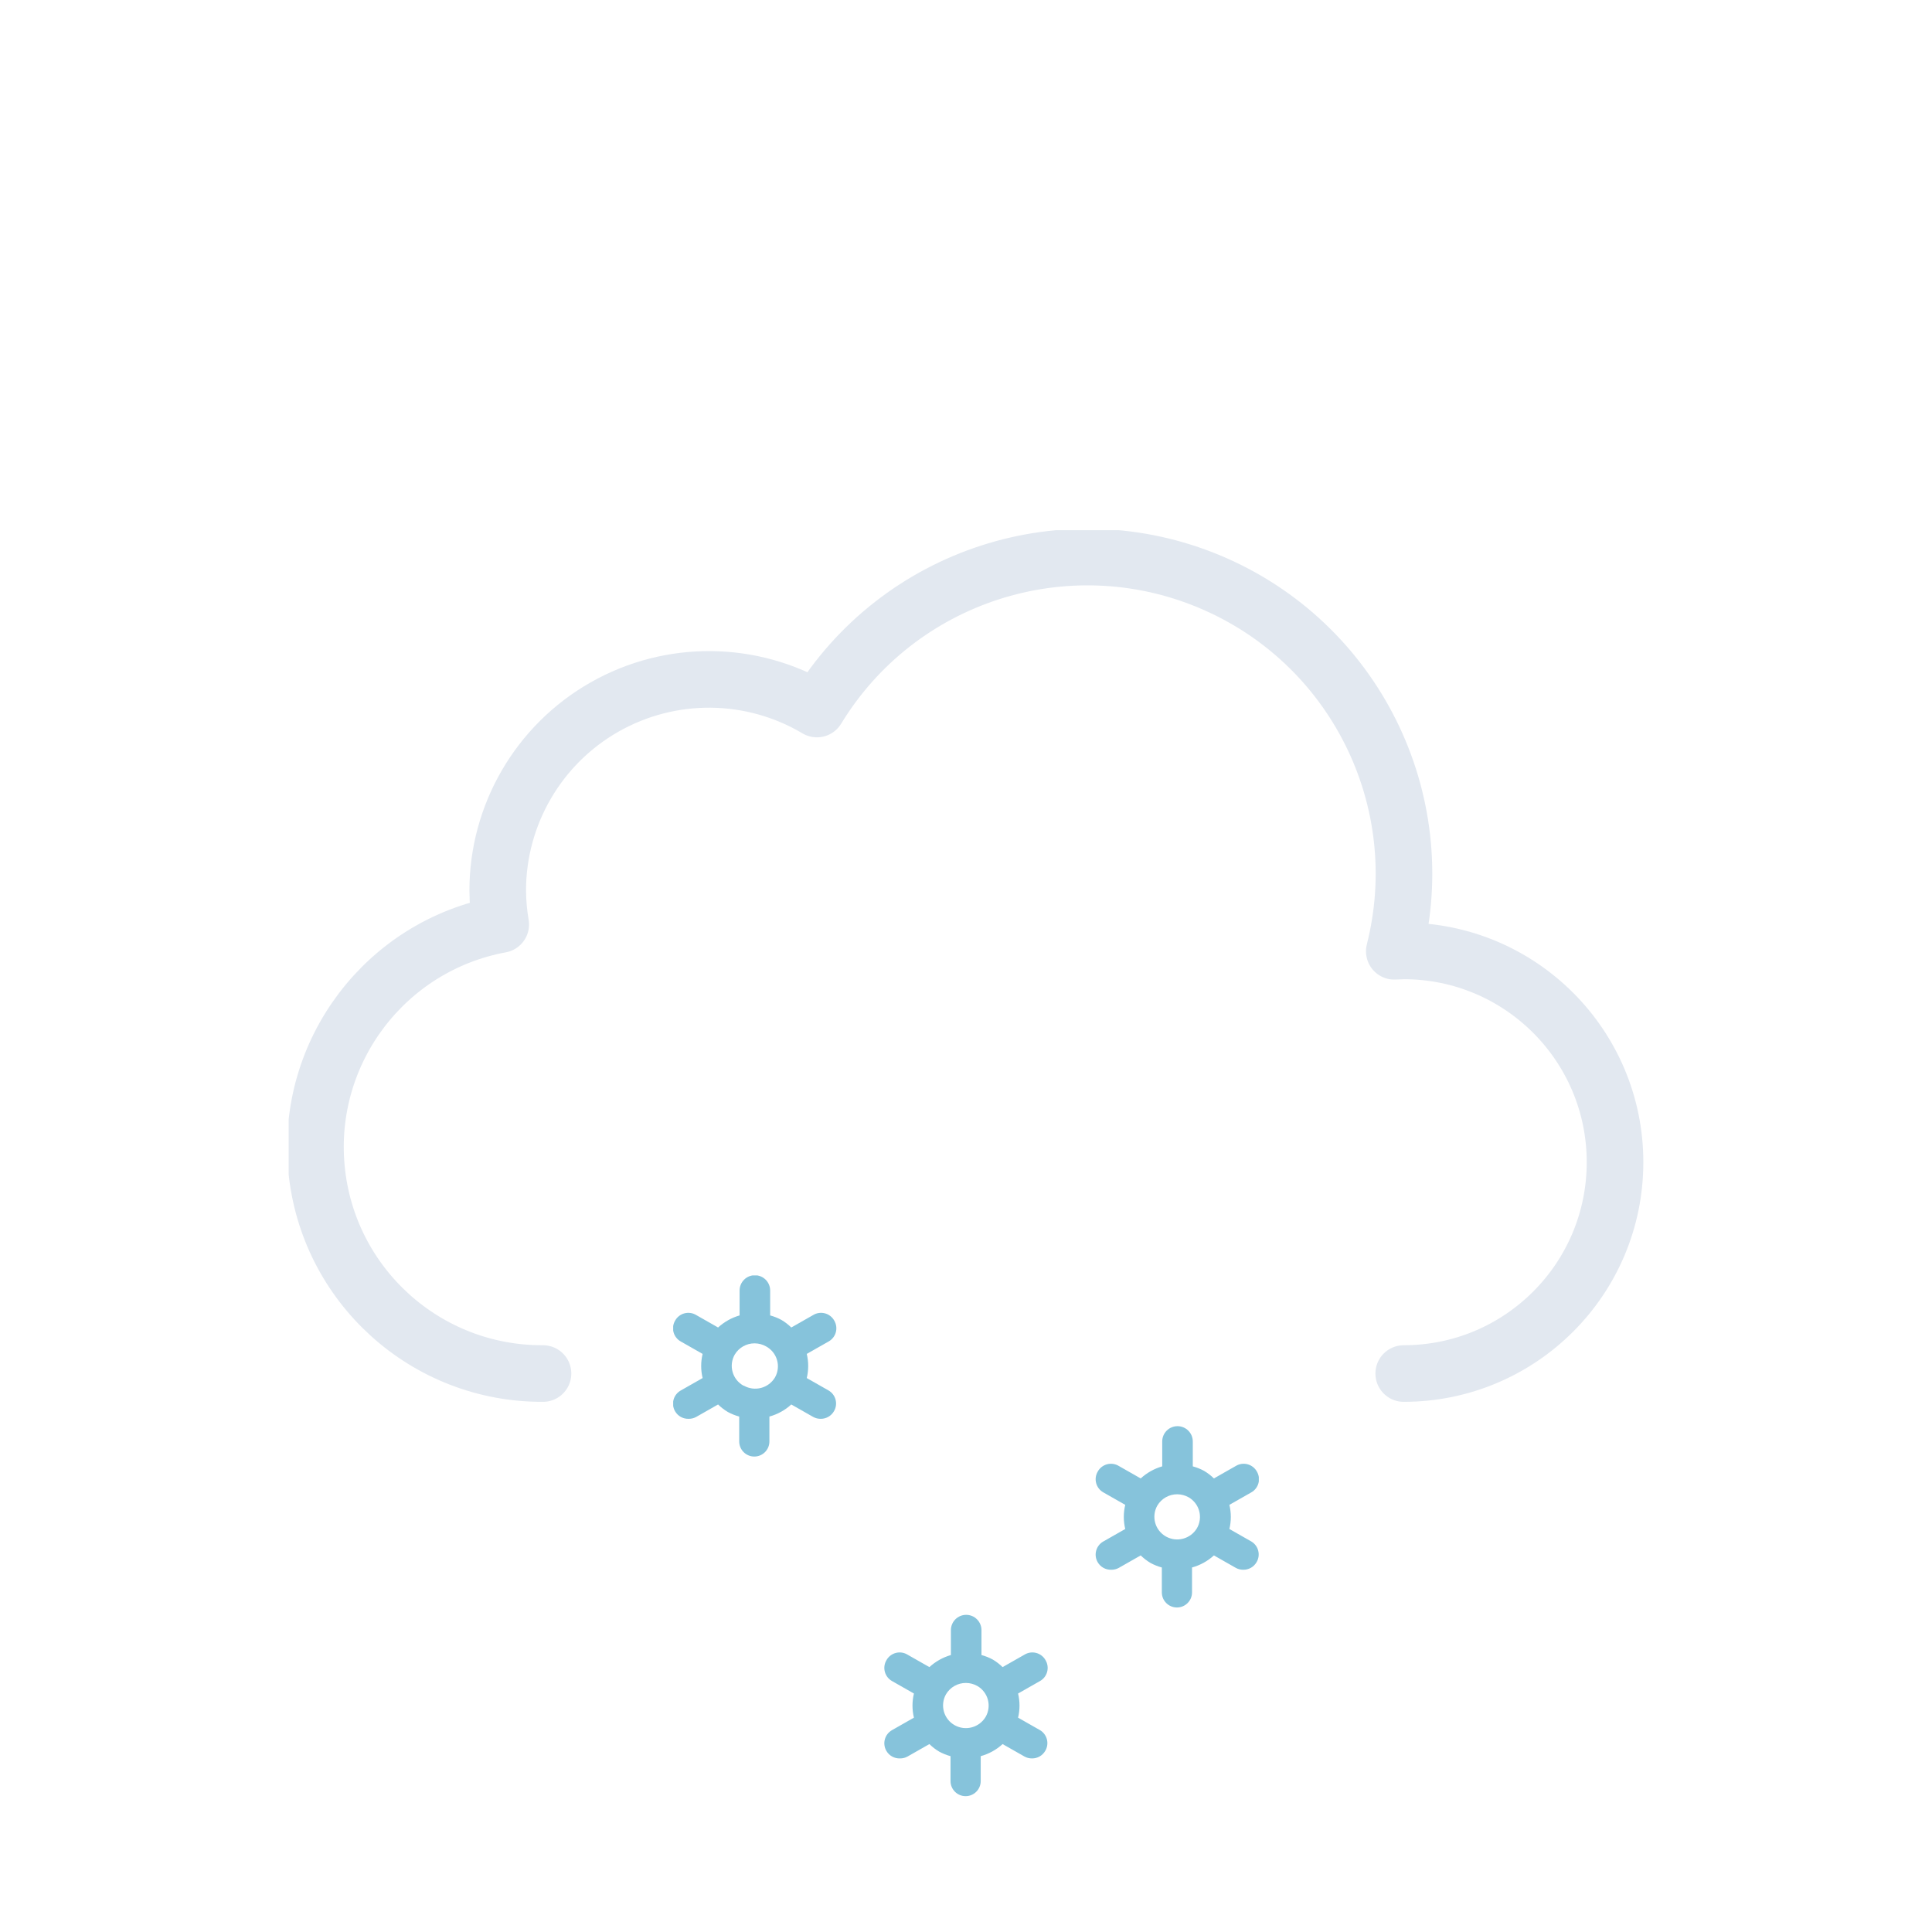
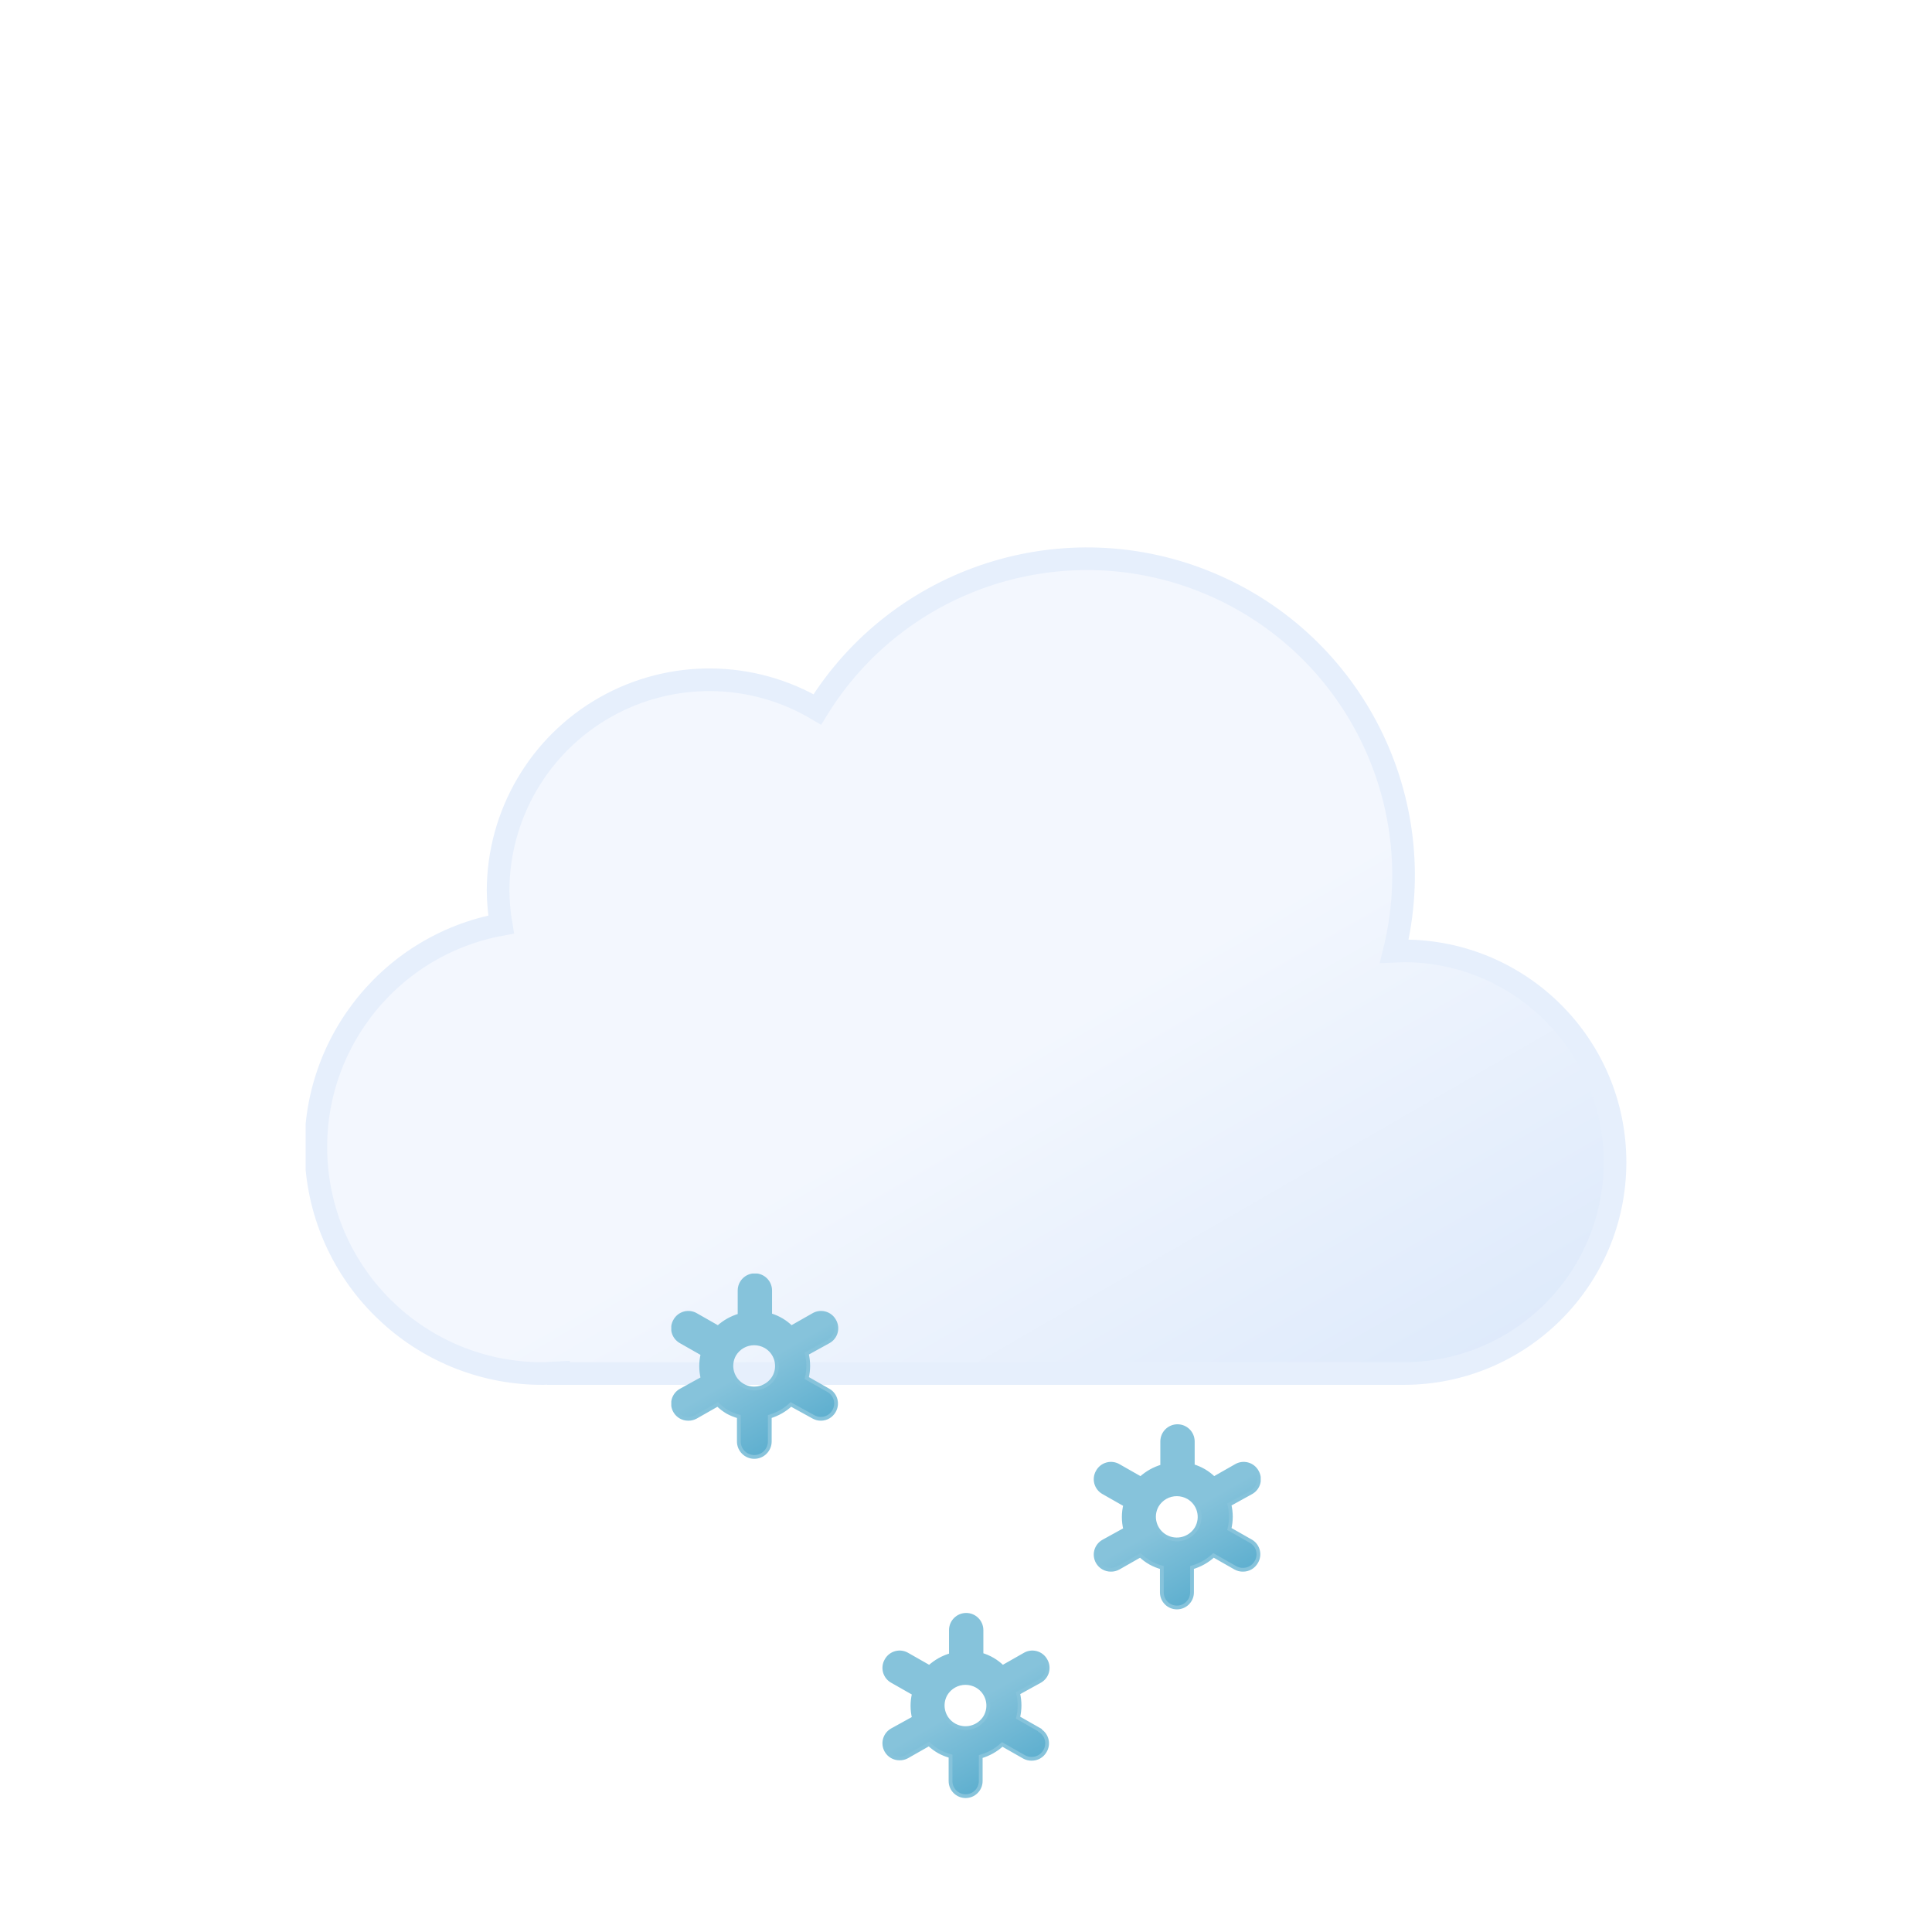
<svg xmlns="http://www.w3.org/2000/svg" xmlns:xlink="http://www.w3.org/1999/xlink" viewBox="0 0 512 512">
  <defs>
-     <symbol id="a" viewBox="0 0 359 231">
-       <path fill="none" stroke="#e2e8f0" stroke-linecap="round" stroke-linejoin="round" stroke-width="15" d="M295.5 223.5a56 56 0 000-112l-2.5.1a83.9 83.9 0 00-153-64.2 56 56 0 00-84.6 48.1 56.6 56.6 0 00.8 9 60 60 0 0011.2 119" />
+     <linearGradient id="a" x1="99.5" x2="232.6" y1="30.7" y2="261.4" gradientUnits="userSpaceOnUse">
+       <stop offset="0" stop-color="#f3f7fe" />
+       <stop offset=".5" stop-color="#f3f7fe" />
+       <stop offset="1" stop-color="#deeafb" />
+     </linearGradient>
+     <linearGradient id="b" x1="11.4" x2="32.8" y1="5.9" y2="43.1" gradientUnits="userSpaceOnUse">
+       <stop offset="0" stop-color="#86c3db" />
+       <stop offset=".5" stop-color="#86c3db" />
+       <stop offset="1" stop-color="#5eafcf" />
+     </linearGradient>
+     <linearGradient xlink:href="#b" id="c" x1="67.4" x2="88.8" y1="95.9" y2="133.1" />
+     <linearGradient xlink:href="#b" id="d" x1="123.4" x2="144.8" y1="45.9" y2="83.1" />
+     <symbol id="e" viewBox="0 0 350 222">
+       <path fill="url(#a)" stroke="#e6effc" stroke-miterlimit="10" stroke-width="6" d="m291 107-2.5.1A83.9 83.9 0 00135.6 43 56 56 0 0051 91a56.6 56.6 0 00.8 9A60 60 0 0063 219l4-.2v.2h224a56 56 0 000-112Z" />
    </symbol>
-     <symbol id="b" viewBox="0 0 155.2 138">
-       <path fill="#86c3db" d="m41.2 30.5-5.8-3.3a13.7 13.7 0 000-6.4l5.8-3.3a4 4 0 001.5-5.5 4 4 0 00-5.6-1.5l-5.8 3.3a13.6 13.6 0 00-2.6-2 13.8 13.8 0 00-3-1.2V4a4 4 0 00-8.1 0v6.6a14.3 14.3 0 00-5.7 3.2l-5.8-3.3A4 4 0 00.5 12 4 4 0 002 17.5l5.8 3.3a13.7 13.7 0 000 6.4L2 30.5A4 4 0 00.5 36a4 4 0 003.6 2 4 4 0 002-.5l5.8-3.3a13.6 13.6 0 002.6 2 13.8 13.8 0 003 1.2V44a4 4 0 008 0v-6.6a14.2 14.2 0 005.8-3.2l5.8 3.3a4 4 0 002 .5 4 4 0 003.5-2 4 4 0 00-1.4-5.5Zm-22.6-1.3a6 6 0 01-2.3-8.2 6.1 6.1 0 015.3-3 6.2 6.2 0 013 .8A6 6 0 0127 27a6.1 6.1 0 01-8.3 2.2Zm78.6 91.3-5.8-3.3a13.7 13.7 0 000-6.4l5.8-3.3a4 4 0 001.5-5.5 4 4 0 00-5.6-1.5l-5.8 3.3a13.6 13.6 0 00-2.6-2 13.8 13.8 0 00-3-1.2V94a4 4 0 00-8.1 0v6.6a14.3 14.3 0 00-5.7 3.2l-5.8-3.3a4 4 0 00-5.6 1.5 4 4 0 001.5 5.5l5.8 3.3a13.7 13.7 0 000 6.4l-5.8 3.3a4 4 0 00-1.5 5.5 4 4 0 003.6 2 4 4 0 002-.5l5.8-3.3a13.6 13.6 0 002.6 2 13.8 13.8 0 003 1.2v6.6a4 4 0 008 0v-6.6a14.2 14.2 0 005.8-3.2l5.8 3.3a4 4 0 002 .5 4 4 0 003.5-2 4 4 0 00-1.4-5.5Zm-22.6-1.3a6 6 0 01-2.3-8.2 6.1 6.1 0 015.3-3 6.2 6.2 0 013 .8 6 6 0 012.2 8.2 6.1 6.1 0 01-8.2 2.2Zm78.6-48.7-5.8-3.3a13.7 13.7 0 000-6.4l5.8-3.3a4 4 0 001.5-5.5 4 4 0 00-5.6-1.5l-5.8 3.3a13.6 13.6 0 00-2.6-2 13.8 13.8 0 00-3-1.2V44a4 4 0 00-8.1 0v6.6a14.3 14.3 0 00-5.7 3.2l-5.8-3.3a4 4 0 00-5.6 1.5 4 4 0 001.5 5.5l5.8 3.3a13.7 13.7 0 000 6.4l-5.8 3.3a4 4 0 00-1.5 5.5 4 4 0 003.6 2 4 4 0 002-.5l5.8-3.3a13.6 13.6 0 002.6 2 13.8 13.8 0 003 1.2V84a4 4 0 008 0v-6.6a14.2 14.2 0 005.8-3.2l5.8 3.3a4 4 0 002 .5 4 4 0 003.5-2 4 4 0 00-1.4-5.5Zm-22.6-1.3a6 6 0 01-2.3-8.2 6.1 6.1 0 015.3-3 6.2 6.2 0 013 .8 6 6 0 012.2 8.2 6.1 6.1 0 01-8.2 2.2Z" />
+     <symbol id="f" viewBox="0 0 156.2 139">
+       <path fill="url(#b)" stroke="#86c3db" stroke-miterlimit="10" d="m41.7 31-5.8-3.3a13.7 13.7 0 000-6.5l5.8-3.2a4 4 0 001.5-5.5 4 4 0 00-5.6-1.5l-5.8 3.3a13.6 13.6 0 00-2.6-2 13.8 13.8 0 00-3-1.3V4.5a4 4 0 00-8.1 0v6.6a14.3 14.3 0 00-5.7 3.2L6.6 11A4 4 0 001 12.5 4 4 0 002.5 18l5.8 3.3a13.7 13.7 0 000 6.5L2.5 31A4 4 0 001 36.5a4 4 0 003.5 2 4 4 0 002-.5l5.8-3.3a13.6 13.6 0 002.6 2 13.8 13.8 0 003 1.2v6.6a4 4 0 008.2 0v-6.6a14.2 14.2 0 005.6-3.2l6 3.3a4 4 0 002 .5 4 4 0 003.4-2 4 4 0 00-1.4-5.5ZM19 29.7a6 6 0 01-2.3-8.2 6.1 6.1 0 015.3-3 6.2 6.2 0 013 .8 6 6 0 012.2 8.2 6.1 6.1 0 01-8.2 2.2Z" />
+       <path fill="url(#c)" stroke="#86c3db" stroke-miterlimit="10" d="m97.7 121-5.8-3.3a13.7 13.7 0 000-6.5l5.8-3.2a4 4 0 001.5-5.5 4 4 0 00-5.6-1.5l-5.8 3.3a13.6 13.6 0 00-2.6-2 13.8 13.8 0 00-3-1.3v-6.5a4 4 0 00-8.1 0v6.6a14.3 14.3 0 00-5.7 3.2l-5.8-3.3a4 4 0 00-5.6 1.5 4 4 0 001.5 5.5l5.8 3.3a13.7 13.7 0 000 6.5l-5.8 3.2a4 4 0 00-1.5 5.5 4 4 0 003.5 2 4 4 0 002-.5l5.8-3.3a13.6 13.6 0 002.7 2 13.8 13.8 0 003 1.2v6.6a4 4 0 008 0V128a14.2 14.2 0 005.7-3.2l5.8 3.3a4 4 0 002 .5 4 4 0 003.5-2 4 4 0 00-1.3-5.5ZM75 119.7a6 6 0 01-2.3-8.2 6.1 6.1 0 015.3-3 6.2 6.2 0 013 .8 6 6 0 012.2 8.2 6.1 6.1 0 01-8.2 2.2Z" />
+       <path fill="url(#d)" stroke="#86c3db" stroke-miterlimit="10" d="m153.7 71-5.8-3.3a13.7 13.7 0 000-6.5l5.8-3.2a4 4 0 001.5-5.5 4 4 0 00-5.6-1.5l-5.8 3.3a13.6 13.6 0 00-2.6-2 13.8 13.8 0 00-3-1.3v-6.5a4 4 0 00-8.1 0v6.6a14.3 14.3 0 00-5.7 3.2l-5.8-3.3a4 4 0 00-5.6 1.5 4 4 0 001.5 5.5l5.8 3.3a13.7 13.7 0 000 6.5l-5.8 3.2a4 4 0 00-1.5 5.5 4 4 0 003.5 2 4 4 0 002-.5l5.8-3.3a13.6 13.6 0 002.7 2 13.8 13.8 0 003 1.2v6.6a4 4 0 008 0v-6.6a14.2 14.2 0 005.7-3.2l5.8 3.3a4 4 0 002 .5 4 4 0 003.5-2 4 4 0 00-1.3-5.5ZM131 69.7a6 6 0 01-2.3-8.2 6.1 6.1 0 015.3-3 6.2 6.2 0 013 .8 6 6 0 012.2 8.2 6.1 6.1 0 01-8.2 2.2Z" />
    </symbol>
  </defs>
-   <use xlink:href="#a" width="359" height="231" transform="translate(76.5 140.5)" />
-   <use xlink:href="#b" width="155.2" height="138" transform="translate(178.4 338)" />
+   <use xlink:href="#e" width="350" height="222" transform="translate(81 145)" />
+   <use xlink:href="#f" width="156.2" height="139" transform="translate(177.9 337.5)" />
</svg>
